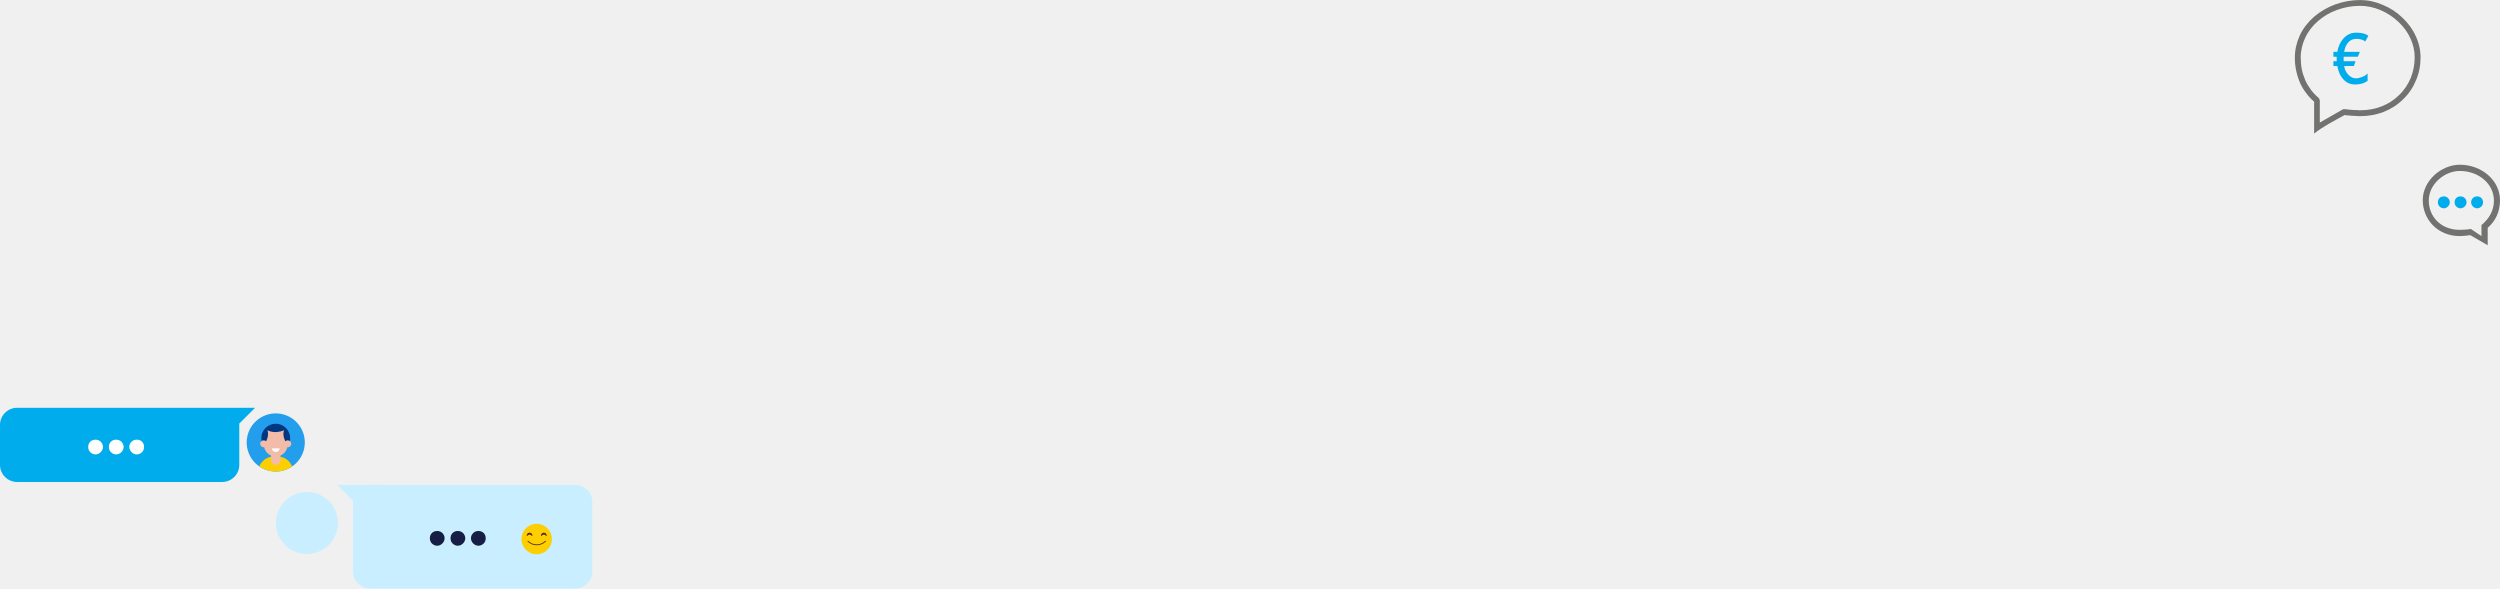
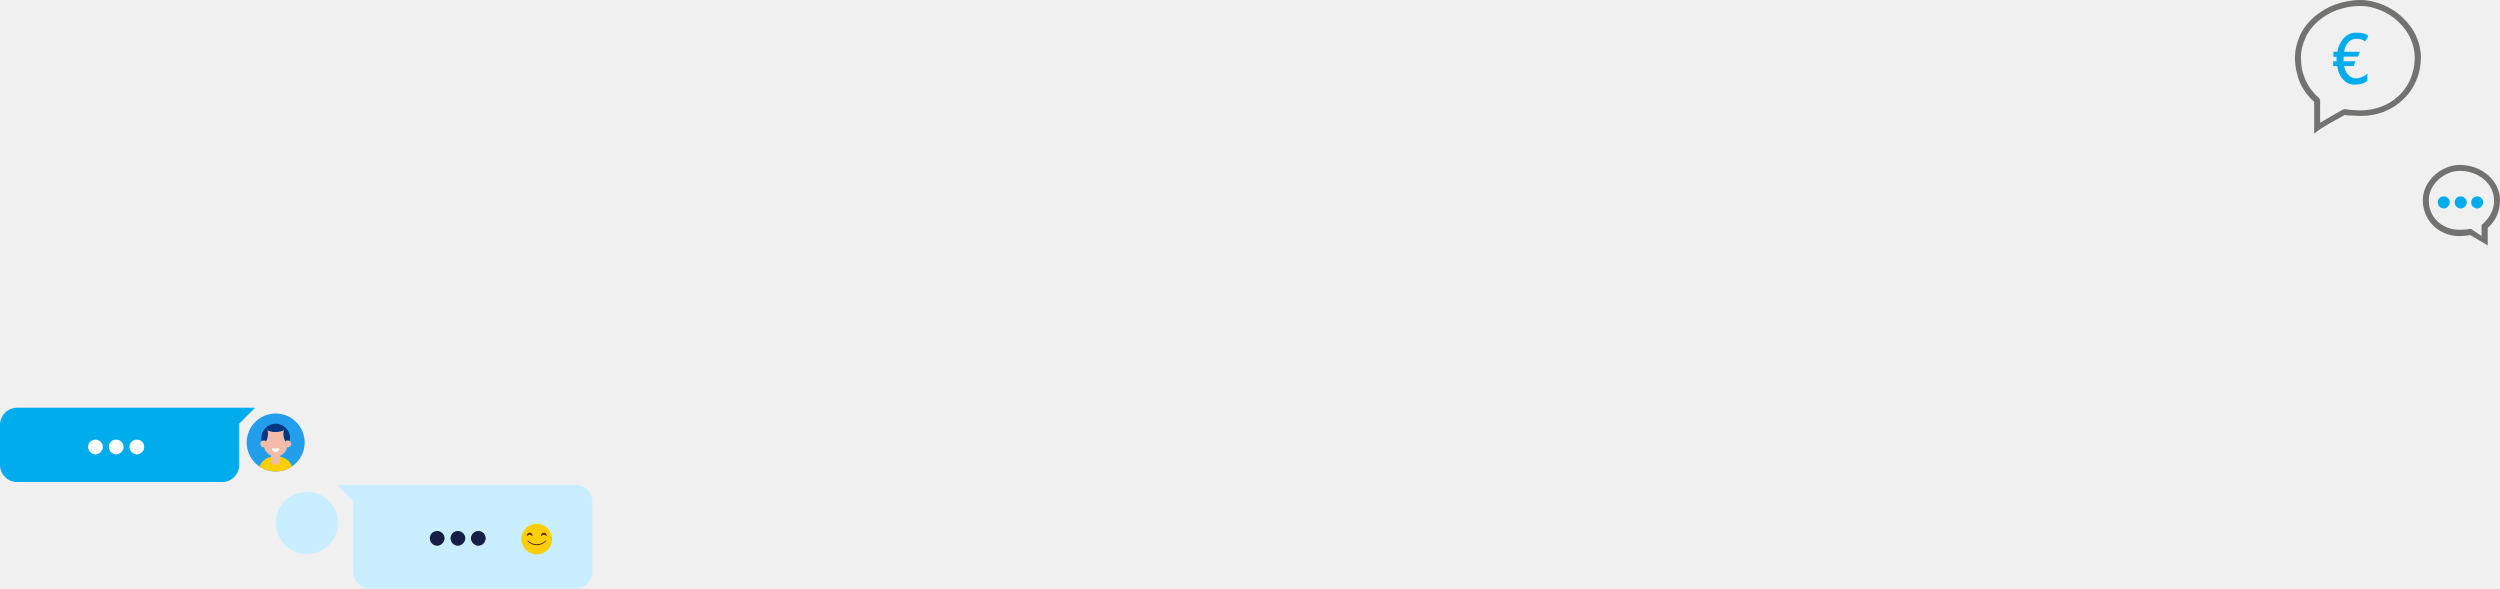
- <svg xmlns="http://www.w3.org/2000/svg" id="uuid-45bd0d86-4a8c-48ed-9a42-6fce2023fca1" data-name="Layer 1" viewBox="0 0 1302.34 306.58">
-   <defs>
-     <style>
-       .uuid-1aa4c71f-ba92-4fb3-a423-ce0433a19614 {
-         fill: #171e46;
-       }
- 
-       .uuid-1aa4c71f-ba92-4fb3-a423-ce0433a19614, .uuid-0b4bc7ff-4699-48ba-81fa-eb1b8aeb0317, .uuid-396f5982-b0ef-4814-9b57-ac94b1c93e0d, .uuid-d795ef0c-12eb-4bc2-a802-3e05f0e16390, .uuid-2f7ac946-392d-4434-a4b6-04c250042bf5, .uuid-6b11b132-1544-444c-b63b-a26d4ff2ae10, .uuid-c4e39462-10dc-4ce4-b80b-d6612d62b600, .uuid-33f74f7f-9e57-49cb-8e93-f9680ad89bff, .uuid-4dcb1b11-70a4-4567-a96c-3ea7869d8dd4, .uuid-b74dbb8a-c9f7-4caf-bdff-ef191f670130, .uuid-94b11ae6-6d49-4f70-a8f1-c5a3459b2240, .uuid-62723711-2181-4f57-b416-b8a9eeec285e, .uuid-fdd70e68-8597-49e1-88fb-c6fd0ec4c7a6, .uuid-5f2ee9ea-d387-43ae-b1e3-c2a13525ad3b {
-         stroke-width: 0px;
-       }
- 
-       .uuid-1aa4c71f-ba92-4fb3-a423-ce0433a19614, .uuid-4dcb1b11-70a4-4567-a96c-3ea7869d8dd4, .uuid-b74dbb8a-c9f7-4caf-bdff-ef191f670130, .uuid-5f2ee9ea-d387-43ae-b1e3-c2a13525ad3b {
-         fill-rule: evenodd;
-       }
- 
-       .uuid-0b4bc7ff-4699-48ba-81fa-eb1b8aeb0317, .uuid-4dcb1b11-70a4-4567-a96c-3ea7869d8dd4 {
-         fill: #727270;
-       }
- 
-       .uuid-396f5982-b0ef-4814-9b57-ac94b1c93e0d {
-         fill: none;
-       }
- 
-       .uuid-4dd97ccd-4e01-4b3c-b6d8-c593c71db41e {
-         clip-path: url(#uuid-59065c50-716c-4529-a663-ab2b93453399);
-       }
- 
-       .uuid-d795ef0c-12eb-4bc2-a802-3e05f0e16390 {
-         fill: #fdcf00;
-       }
- 
-       .uuid-2f7ac946-392d-4434-a4b6-04c250042bf5 {
-         fill: #013780;
-       }
- 
-       .uuid-6b11b132-1544-444c-b63b-a26d4ff2ae10 {
-         fill: #c9eeff;
-       }
- 
-       .uuid-c4e39462-10dc-4ce4-b80b-d6612d62b600 {
-         fill: #239eed;
-       }
- 
-       .uuid-33f74f7f-9e57-49cb-8e93-f9680ad89bff {
-         fill: #f2bca9;
-       }
- 
-       .uuid-b74dbb8a-c9f7-4caf-bdff-ef191f670130, .uuid-94b11ae6-6d49-4f70-a8f1-c5a3459b2240 {
-         fill: #fff;
-       }
- 
-       .uuid-62723711-2181-4f57-b416-b8a9eeec285e, .uuid-5f2ee9ea-d387-43ae-b1e3-c2a13525ad3b {
-         fill: #01aced;
-       }
- 
-       .uuid-fdd70e68-8597-49e1-88fb-c6fd0ec4c7a6 {
-         fill: #5b2410;
-       }
-     </style>
-     <clipPath id="uuid-59065c50-716c-4529-a663-ab2b93453399">
-       <circle class="uuid-396f5982-b0ef-4814-9b57-ac94b1c93e0d" cx="143.64" cy="230.49" r="15.14" transform="translate(-113.51 317.84) rotate(-76.83)" />
-     </clipPath>
-   </defs>
+ <svg xmlns="http://www.w3.org/2000/svg" xmlns:xlink="http://www.w3.org/1999/xlink" version="1.1" id="uuid-45bd0d86-4a8c-48ed-9a42-6fce2023fca1" x="0px" y="0px" viewBox="0 0 1302.3 306.6" style="enable-background:new 0 0 1302.3 306.6;" xml:space="preserve">
+   <style type="text/css">
+ 	.st0{fill:#C9EEFF;}
+ 	.st1{fill:#FDCF00;}
+ 	.st2{fill:#5B2410;}
+ 	.st3{fill:#01ACED;}
+ 	.st4{fill:#239EED;}
+ 	.st5{clip-path:url(#SVGID_00000080898507931109499240000015679737374146050458_);}
+ 	.st6{fill:#013780;}
+ 	.st7{fill:#F2BCA9;}
+ 	.st8{fill:#FFFFFF;}
+ 	.st9{fill-rule:evenodd;clip-rule:evenodd;fill:#FFFFFF;}
+ 	.st10{fill-rule:evenodd;clip-rule:evenodd;fill:#171E46;}
+ 	.st11{fill-rule:evenodd;clip-rule:evenodd;fill:#01ACED;}
+ 	.st12{fill-rule:evenodd;clip-rule:evenodd;fill:#727270;}
+ 	.st13{fill:#727270;}
+ </style>
  <g>
    <g>
-       <rect class="uuid-6b11b132-1544-444c-b63b-a26d4ff2ae10" x="183.91" y="252.58" width="124.65" height="54" rx="8.9" ry="8.9" />
-       <polygon class="uuid-6b11b132-1544-444c-b63b-a26d4ff2ae10" points="175.68 252.58 197.53 252.58 187.98 264.88 175.68 252.58" />
+       <path class="st0" d="M192.8,252.6h106.9c4.9,0,8.9,4,8.9,8.9v36.2c0,4.9-4,8.9-8.9,8.9H192.8c-4.9,0-8.9-4-8.9-8.9v-36.2    C183.9,256.6,187.9,252.6,192.8,252.6z" />
+       <polygon class="st0" points="175.7,252.6 197.5,252.6 188,264.9   " />
      <g>
-         <circle class="uuid-d795ef0c-12eb-4bc2-a802-3e05f0e16390" cx="279.58" cy="280.82" r="7.95" transform="translate(-58.18 488.05) rotate(-76.66)" />
+         <circle class="st1" cx="279.6" cy="280.8" r="8" />
        <g>
-           <path class="uuid-fdd70e68-8597-49e1-88fb-c6fd0ec4c7a6" d="M277.35,278.97c0,.82-.66-.5-1.48-.5s-1.48,1.32-1.48.5.66-1.48,1.48-1.48,1.48.66,1.48,1.48Z" />
-           <path class="uuid-fdd70e68-8597-49e1-88fb-c6fd0ec4c7a6" d="M284.78,278.97c0,.82-.66-.5-1.48-.5s-1.48,1.32-1.48.5.66-1.48,1.48-1.48,1.48.66,1.48,1.48Z" />
+           <path class="st2" d="M277.4,279c0,0.8-0.7-0.5-1.5-0.5s-1.5,1.3-1.5,0.5s0.7-1.5,1.5-1.5S277.4,278.1,277.4,279z" />
+           <path class="st2" d="M284.8,279c0,0.8-0.7-0.5-1.5-0.5s-1.5,1.3-1.5,0.5s0.7-1.5,1.5-1.5S284.8,278.1,284.8,279z" />
        </g>
-         <path class="uuid-fdd70e68-8597-49e1-88fb-c6fd0ec4c7a6" d="M279.58,284.04c-1.71,0-3.43-.65-4.73-1.96-.08-.08-.08-.22,0-.31.08-.08.22-.08.31,0,2.44,2.44,6.41,2.44,8.85,0,.08-.08.22-.08.31,0s.08.22,0,.31c-1.3,1.3-3.02,1.96-4.73,1.96Z" />
+         <path class="st2" d="M279.6,284c-1.7,0-3.4-0.6-4.7-2c-0.1-0.1-0.1-0.2,0-0.3c0.1-0.1,0.2-0.1,0.3,0c2.4,2.4,6.4,2.4,8.9,0     c0.1-0.1,0.2-0.1,0.3,0s0.1,0.2,0,0.3C283,283.4,281.3,284,279.6,284L279.6,284z" />
      </g>
    </g>
-     <path class="uuid-62723711-2181-4f57-b416-b8a9eeec285e" d="M132.89,212.43H8.9c-4.9,0-8.9,4.01-8.9,8.9v20.85c0,4.9,4.01,8.9,8.9,8.9h106.85c4.9,0,8.9-4.01,8.9-8.9v-20.85c0-.22-.02-.43-.03-.64l8.26-8.26Z" />
-     <circle class="uuid-6b11b132-1544-444c-b63b-a26d4ff2ae10" cx="159.91" cy="272.42" r="16.16" transform="translate(-57.83 43.57) rotate(-13.16)" />
+     <path class="st3" d="M132.9,212.4H8.9c-4.9,0-8.9,4-8.9,8.9v20.9c0,4.9,4,8.9,8.9,8.9h106.8c4.9,0,8.9-4,8.9-8.9v-20.9   c0-0.2,0-0.4,0-0.6L132.9,212.4L132.9,212.4z" />
+     <circle class="st0" cx="159.9" cy="272.4" r="16.2" />
    <g>
-       <circle class="uuid-c4e39462-10dc-4ce4-b80b-d6612d62b600" cx="143.64" cy="230.49" r="15.14" transform="translate(-113.51 317.84) rotate(-76.83)" />
-       <g class="uuid-4dd97ccd-4e01-4b3c-b6d8-c593c71db41e">
-         <g>
-           <path class="uuid-2f7ac946-392d-4434-a4b6-04c250042bf5" d="M151.14,228.24c0,4.14-3.36,7.5-7.51,7.5s-7.5-3.36-7.5-7.5,3.36-7.51,7.5-7.51,7.51,3.36,7.51,7.51Z" />
-           <path class="uuid-d795ef0c-12eb-4bc2-a802-3e05f0e16390" d="M144.81,237.87h-2.34c-4.34,0-7.85,3.51-7.85,7.85v5.49h18.04v-5.49c0-4.34-3.51-7.85-7.85-7.85Z" />
-           <path class="uuid-33f74f7f-9e57-49cb-8e93-f9680ad89bff" d="M147.98,224.1c-5.1,2.24-8.68,0-8.68,0,.54,1.51.69,4.03-1.69,7.5-.06,0-.12.01-.18.02.01,3.42,2.79,6.2,6.21,6.2h0c3.43,0,6.2-2.77,6.21-6.2-.06,0-.12-.01-.18-.02-2.38-3.47-2.24-5.99-1.69-7.5Z" />
-           <path class="uuid-33f74f7f-9e57-49cb-8e93-f9680ad89bff" d="M141.22,234.5v5.31c0,1.34,1.08,2.42,2.42,2.42s2.42-1.08,2.42-2.42v-5.31h-4.84Z" />
-           <path class="uuid-94b11ae6-6d49-4f70-a8f1-c5a3459b2240" d="M141.6,233.59c.09,1.05.97,1.88,2.04,1.88s1.95-.83,2.04-1.88h-4.09Z" />
+       <circle class="st4" cx="143.6" cy="230.5" r="15.1" />
+       <g>
+         <defs>
+           <circle id="SVGID_1_" cx="143.6" cy="230.5" r="15.1" />
+         </defs>
+         <clipPath id="SVGID_00000088127489682545642300000007738982092346867642_">
+           <use xlink:href="#SVGID_1_" style="overflow:visible;" />
+         </clipPath>
+         <g style="clip-path:url(#SVGID_00000088127489682545642300000007738982092346867642_);">
          <g>
-             <path class="uuid-33f74f7f-9e57-49cb-8e93-f9680ad89bff" d="M139.18,231.2c0,1-.81,1.82-1.82,1.82s-1.82-.81-1.82-1.82.81-1.82,1.82-1.82,1.82.81,1.82,1.82Z" />
-             <path class="uuid-33f74f7f-9e57-49cb-8e93-f9680ad89bff" d="M151.73,231.2c0,1-.81,1.82-1.82,1.82s-1.82-.81-1.82-1.82.81-1.82,1.82-1.82,1.82.81,1.82,1.82Z" />
+             <path class="st6" d="M151.1,228.2c0,4.1-3.4,7.5-7.5,7.5s-7.5-3.4-7.5-7.5s3.4-7.5,7.5-7.5S151.1,224.1,151.1,228.2z" />
+             <path class="st1" d="M144.8,237.9h-2.3c-4.3,0-7.9,3.5-7.9,7.9v5.5h18v-5.5C152.7,241.4,149.2,237.9,144.8,237.9z" />
+             <path class="st7" d="M148,224.1c-5.1,2.2-8.7,0-8.7,0c0.5,1.5,0.7,4-1.7,7.5c-0.1,0-0.1,0-0.2,0c0,3.4,2.8,6.2,6.2,6.2l0,0       c3.4,0,6.2-2.8,6.2-6.2c-0.1,0-0.1,0-0.2,0C147.3,228.1,147.4,225.6,148,224.1L148,224.1z" />
+             <path class="st7" d="M141.2,234.5v5.3c0,1.3,1.1,2.4,2.4,2.4s2.4-1.1,2.4-2.4v-5.3H141.2z" />
+             <path class="st8" d="M141.6,233.6c0.1,1.1,1,1.9,2,1.9s1.9-0.8,2-1.9H141.6L141.6,233.6z" />
+             <g>
+               <path class="st7" d="M139.2,231.2c0,1-0.8,1.8-1.8,1.8s-1.8-0.8-1.8-1.8s0.8-1.8,1.8-1.8S139.2,230.2,139.2,231.2z" />
+               <path class="st7" d="M151.7,231.2c0,1-0.8,1.8-1.8,1.8s-1.8-0.8-1.8-1.8s0.8-1.8,1.8-1.8S151.7,230.2,151.7,231.2z" />
+             </g>
          </g>
        </g>
      </g>
    </g>
    <g>
-       <path class="uuid-b74dbb8a-c9f7-4caf-bdff-ef191f670130" d="M49.85,229.04c.95,0,1.9.35,2.61,1.06h0c.71.71,1.18,1.66,1.18,2.72s-.47,2.01-1.18,2.72h0c-.71.71-1.66,1.18-2.61,1.18-1.18,0-2.13-.47-2.84-1.18h0c-.71-.71-1.06-1.66-1.06-2.72s.35-2.01,1.06-2.72h0c.71-.71,1.66-1.06,2.84-1.06h0Z" />
-       <path class="uuid-b74dbb8a-c9f7-4caf-bdff-ef191f670130" d="M71.27,229.04c1.06,0,2.01.35,2.72,1.06h0c.71.71,1.06,1.66,1.06,2.72s-.35,2.01-1.06,2.72h0c-.71.71-1.66,1.18-2.72,1.18s-2.02-.47-2.73-1.18h0c-.71-.71-1.18-1.66-1.18-2.72s.47-2.01,1.18-2.72h0c.71-.71,1.66-1.06,2.73-1.06h0Z" />
-       <path class="uuid-b74dbb8a-c9f7-4caf-bdff-ef191f670130" d="M60.5,229.04c1.06,0,2.01.35,2.72,1.06h0c.71.71,1.18,1.66,1.18,2.72s-.47,2.01-1.18,2.72h0c-.71.71-1.66,1.18-2.72,1.18s-2.01-.47-2.72-1.18c-.71-.71-1.06-1.66-1.06-2.72s.36-2.01,1.06-2.72h0c.71-.71,1.66-1.06,2.72-1.06h0Z" />
+       <path class="st9" d="M49.8,229c1,0,1.9,0.4,2.6,1.1l0,0c0.7,0.7,1.2,1.7,1.2,2.7s-0.5,2-1.2,2.7l0,0c-0.7,0.7-1.7,1.2-2.6,1.2    c-1.2,0-2.1-0.5-2.8-1.2l0,0c-0.7-0.7-1.1-1.7-1.1-2.7s0.3-2,1.1-2.7l0,0C47.7,229.4,48.7,229,49.8,229L49.8,229z" />
+       <path class="st9" d="M71.3,229c1.1,0,2,0.4,2.7,1.1l0,0c0.7,0.7,1.1,1.7,1.1,2.7s-0.3,2-1.1,2.7l0,0c-0.7,0.7-1.7,1.2-2.7,1.2    s-2-0.5-2.7-1.2l0,0c-0.7-0.7-1.2-1.7-1.2-2.7s0.5-2,1.2-2.7l0,0C69.2,229.4,70.2,229,71.3,229L71.3,229z" />
+       <path class="st9" d="M60.5,229c1.1,0,2,0.4,2.7,1.1l0,0c0.7,0.7,1.2,1.7,1.2,2.7s-0.5,2-1.2,2.7l0,0c-0.7,0.7-1.7,1.2-2.7,1.2    s-2-0.5-2.7-1.2c-0.7-0.7-1.1-1.7-1.1-2.7s0.4-2,1.1-2.7l0,0C58.5,229.4,59.4,229,60.5,229L60.5,229z" />
    </g>
    <g>
-       <path class="uuid-1aa4c71f-ba92-4fb3-a423-ce0433a19614" d="M227.83,276.61c.95,0,1.9.35,2.61,1.06h0c.71.71,1.18,1.66,1.18,2.72s-.47,2.01-1.18,2.72h0c-.71.71-1.66,1.18-2.61,1.18-1.18,0-2.13-.47-2.84-1.18h0c-.71-.71-1.06-1.66-1.06-2.72s.35-2.01,1.06-2.72h0c.71-.71,1.66-1.06,2.84-1.06h0Z" />
-       <path class="uuid-1aa4c71f-ba92-4fb3-a423-ce0433a19614" d="M249.25,276.61c1.06,0,2.01.35,2.72,1.06h0c.71.71,1.06,1.66,1.06,2.72s-.35,2.01-1.06,2.72h0c-.71.71-1.66,1.18-2.72,1.18s-2.02-.47-2.73-1.18h0c-.71-.71-1.18-1.66-1.18-2.72s.47-2.01,1.18-2.72h0c.71-.71,1.66-1.06,2.73-1.06h0Z" />
-       <path class="uuid-1aa4c71f-ba92-4fb3-a423-ce0433a19614" d="M238.48,276.61c1.06,0,2.01.35,2.72,1.06h0c.71.71,1.18,1.66,1.18,2.72s-.47,2.01-1.18,2.72h0c-.71.71-1.66,1.18-2.72,1.18s-2.01-.47-2.72-1.18c-.71-.71-1.06-1.66-1.06-2.72s.36-2.01,1.06-2.72h0c.71-.71,1.66-1.06,2.72-1.06h0Z" />
+       <path class="st10" d="M227.8,276.6c0.9,0,1.9,0.4,2.6,1.1l0,0c0.7,0.7,1.2,1.7,1.2,2.7s-0.5,2-1.2,2.7l0,0    c-0.7,0.7-1.7,1.2-2.6,1.2c-1.2,0-2.1-0.5-2.8-1.2l0,0c-0.7-0.7-1.1-1.7-1.1-2.7s0.4-2,1.1-2.7l0,0    C225.7,277,226.7,276.6,227.8,276.6L227.8,276.6z" />
+       <path class="st10" d="M249.2,276.6c1.1,0,2,0.4,2.7,1.1l0,0c0.7,0.7,1.1,1.7,1.1,2.7s-0.4,2-1.1,2.7l0,0c-0.7,0.7-1.7,1.2-2.7,1.2    s-2-0.5-2.7-1.2l0,0c-0.7-0.7-1.2-1.7-1.2-2.7s0.5-2,1.2-2.7l0,0C247.2,277,248.2,276.6,249.2,276.6L249.2,276.6z" />
+       <path class="st10" d="M238.5,276.6c1.1,0,2,0.4,2.7,1.1l0,0c0.7,0.7,1.2,1.7,1.2,2.7s-0.5,2-1.2,2.7l0,0c-0.7,0.7-1.7,1.2-2.7,1.2    s-2-0.5-2.7-1.2s-1.1-1.7-1.1-2.7s0.4-2,1.1-2.7l0,0C236.5,277,237.4,276.6,238.5,276.6L238.5,276.6z" />
    </g>
  </g>
  <g>
    <g>
      <g>
-         <path class="uuid-5f2ee9ea-d387-43ae-b1e3-c2a13525ad3b" d="M1273.14,102.3c.76,0,1.53.29,2.1.86h0c.57.57.95,1.34.95,2.2s-.38,1.62-.95,2.2h0c-.57.57-1.34.96-2.1.96-.96,0-1.72-.38-2.3-.96h0c-.57-.57-.86-1.34-.86-2.2s.29-1.63.86-2.2h0c.58-.57,1.34-.86,2.3-.86h0Z" />
-         <path class="uuid-5f2ee9ea-d387-43ae-b1e3-c2a13525ad3b" d="M1290.44,102.3c.86,0,1.62.29,2.2.86h0c.57.57.86,1.34.86,2.2s-.29,1.62-.86,2.2h0c-.58.57-1.34.96-2.2.96s-1.63-.38-2.2-.96h0c-.57-.57-.95-1.34-.95-2.2s.38-1.63.95-2.2h0c.57-.57,1.34-.86,2.2-.86h0Z" />
-         <path class="uuid-5f2ee9ea-d387-43ae-b1e3-c2a13525ad3b" d="M1281.75,102.3c.86,0,1.62.29,2.2.86h0c.57.57.96,1.34.96,2.2s-.38,1.62-.96,2.2h0c-.57.57-1.34.96-2.2.96s-1.63-.38-2.2-.96c-.57-.57-.86-1.34-.86-2.2s.29-1.63.86-2.2h0c.57-.57,1.34-.86,2.2-.86h0Z" />
+         <path class="st11" d="M1273.1,102.3c0.8,0,1.5,0.3,2.1,0.9l0,0c0.6,0.6,0.9,1.3,0.9,2.2s-0.4,1.6-0.9,2.2l0,0     c-0.6,0.6-1.3,1-2.1,1c-1,0-1.7-0.4-2.3-1l0,0c-0.6-0.6-0.9-1.3-0.9-2.2s0.3-1.6,0.9-2.2l0,0     C1271.4,102.6,1272.2,102.3,1273.1,102.3L1273.1,102.3z" />
+         <path class="st11" d="M1290.4,102.3c0.9,0,1.6,0.3,2.2,0.9l0,0c0.6,0.6,0.9,1.3,0.9,2.2s-0.3,1.6-0.9,2.2l0,0     c-0.6,0.6-1.3,1-2.2,1s-1.6-0.4-2.2-1l0,0c-0.6-0.6-0.9-1.3-0.9-2.2s0.4-1.6,0.9-2.2l0,0C1288.8,102.6,1289.6,102.3,1290.4,102.3     L1290.4,102.3z" />
+         <path class="st11" d="M1281.8,102.3c0.9,0,1.6,0.3,2.2,0.9l0,0c0.6,0.6,1,1.3,1,2.2s-0.4,1.6-1,2.2l0,0c-0.6,0.6-1.3,1-2.2,1     s-1.6-0.4-2.2-1c-0.6-0.6-0.9-1.3-0.9-2.2s0.3-1.6,0.9-2.2l0,0C1280.1,102.6,1280.9,102.3,1281.8,102.3L1281.8,102.3z" />
      </g>
-       <path class="uuid-4dcb1b11-70a4-4567-a96c-3ea7869d8dd4" d="M1295.93,127.77v-9.08c4.21-3.63,6.41-8.6,6.41-14.43,0-10.13-9.37-18.45-20.93-18.45-9.65,0-19.31,8.32-19.31,18.45,0,10.04,7.74,18.73,19.31,18.73,1.34,0,4.21-.29,5.45-.48l9.08,5.26ZM1299.18,104.45c0,5.35-2.58,9.56-6.5,12.81v5.73s-5.55-3.73-5.55-3.73c-1.34.29-4.3.48-5.74.48-9.84,0-16.15-6.88-16.15-15.29,0-8.51,8.12-15.39,16.15-15.39,10.04,0,17.78,6.88,17.78,15.39h0Z" />
+       <path class="st12" d="M1295.9,127.8v-9.1c4.2-3.6,6.4-8.6,6.4-14.4c0-10.1-9.4-18.4-20.9-18.4c-9.7,0-19.3,8.3-19.3,18.4    c0,10,7.7,18.7,19.3,18.7c1.3,0,4.2-0.3,5.4-0.5L1295.9,127.8L1295.9,127.8z M1299.2,104.4c0,5.3-2.6,9.6-6.5,12.8v5.7l-5.6-3.7    c-1.3,0.3-4.3,0.5-5.7,0.5c-9.8,0-16.2-6.9-16.2-15.3c0-8.5,8.1-15.4,16.2-15.4C1291.4,89.1,1299.2,95.9,1299.2,104.4    L1299.2,104.4L1299.2,104.4z" />
    </g>
    <g>
-       <path class="uuid-0b4bc7ff-4699-48ba-81fa-eb1b8aeb0317" d="M1222.91,60.12l-1.53-.19c-5.45,3.06-11.09,5.83-15.87,9.65v-16.63c-1.53-1.24-2.87-2.77-4.01-4.3-1.34-1.72-2.49-3.54-3.35-5.54h0c-.86-2.01-1.53-4.11-2.01-6.4h0c-.48-2.2-.67-4.4-.67-6.79,0-4.01.96-7.93,2.58-11.47,1.72-3.73,4.3-6.98,7.46-9.75h0c3.15-2.68,6.88-4.87,10.99-6.4,4.02-1.43,8.41-2.29,13-2.29,3.92,0,7.93.86,11.66,2.48,3.82,1.53,7.36,3.82,10.32,6.69,2.96,2.77,5.36,6.02,6.98,9.65,1.63,3.44,2.49,7.26,2.49,11.09,0,4.2-.76,8.31-2.39,11.95-1.53,3.73-3.82,7.17-6.79,9.94-2.77,2.77-6.21,4.97-10.04,6.5-3.73,1.43-7.84,2.2-12.23,2.2-.57,0-1.24,0-2.01-.1-.86,0-1.62-.1-2.39-.1-.67-.09-1.44-.19-2.2-.19h0ZM1223.11,57.06c.67.1,1.44.1,2.2.19h0c.86.09,1.72.09,2.39.09.67.1,1.24.1,1.81.1,4.01,0,7.74-.67,11.09-2.01,3.54-1.34,6.6-3.35,9.08-5.83,2.67-2.48,4.68-5.54,6.12-8.89,1.34-3.35,2.1-6.98,2.1-10.8,0-3.44-.76-6.79-2.2-9.85-1.43-3.25-3.63-6.21-6.31-8.7h0c-2.68-2.58-5.93-4.68-9.37-6.12h0c-3.35-1.43-6.98-2.2-10.51-2.2-4.3,0-8.31.77-11.95,2.1-3.82,1.34-7.17,3.35-10.04,5.83-2.87,2.48-5.16,5.45-6.69,8.79-1.43,3.06-2.3,6.5-2.3,10.13,0,2.2.19,4.3.58,6.31.38,1.91,1.05,3.82,1.81,5.64h0c.76,1.72,1.82,3.44,2.96,4.97,1.15,1.53,2.58,3.06,4.11,4.3l.1.1v.1l.38.96h0v11.57l11.85-6.79.1-.1h0l.86-.1c.48,0,1.15.1,1.81.19h0Z" />
-       <path class="uuid-62723711-2181-4f57-b416-b8a9eeec285e" d="M1229.33,27.03l-1.03,2.51h-7.38c-.04.44-.05.86-.05,1.27,0,.33.01.69.04,1.07h6.18l-.87,2.51h-5.04c.17,1.58.81,3.02,1.94,4.31,1.22,1.4,2.6,2.1,4.12,2.1,1.06,0,2.17-.24,3.33-.71,1.16-.47,2.1-1.09,2.8-1.84v3.87c-1.66,1.26-3.83,1.89-6.5,1.89s-4.7-.99-6.4-2.98c-1.47-1.72-2.42-3.94-2.85-6.65h-2.07v-2.51h1.75c-.06-.81-.07-1.59-.02-2.33h-1.73v-2.51h2.05c.44-2.77,1.48-5.08,3.12-6.93,1.83-2.06,4.08-3.08,6.74-3.08,2.97,0,5.07.55,6.29,1.66l-1.59,2.92c-1.2-.91-2.74-1.37-4.62-1.37s-3.29.7-4.46,2.1c-1,1.22-1.64,2.79-1.92,4.7h8.18Z" />
+       <path class="st13" d="M1222.9,60.1l-1.5-0.2c-5.4,3.1-11.1,5.8-15.9,9.7V53c-1.5-1.2-2.9-2.8-4-4.3c-1.3-1.7-2.5-3.5-3.3-5.5l0,0    c-0.9-2-1.5-4.1-2-6.4l0,0c-0.5-2.2-0.7-4.4-0.7-6.8c0-4,1-7.9,2.6-11.5c1.7-3.7,4.3-7,7.5-9.8l0,0c3.2-2.7,6.9-4.9,11-6.4    c4-1.4,8.4-2.3,13-2.3c3.9,0,7.9,0.9,11.7,2.5c3.8,1.5,7.4,3.8,10.3,6.7c3,2.8,5.4,6,7,9.6c1.6,3.4,2.5,7.3,2.5,11.1    c0,4.2-0.8,8.3-2.4,11.9c-1.5,3.7-3.8,7.2-6.8,9.9c-2.8,2.8-6.2,5-10,6.5c-3.7,1.4-7.8,2.2-12.2,2.2c-0.6,0-1.2,0-2-0.1    c-0.9,0-1.6-0.1-2.4-0.1C1224.4,60.2,1223.7,60.1,1222.9,60.1L1222.9,60.1L1222.9,60.1z M1223.1,57.1c0.7,0.1,1.4,0.1,2.2,0.2l0,0    c0.9,0.1,1.7,0.1,2.4,0.1c0.7,0.1,1.2,0.1,1.8,0.1c4,0,7.7-0.7,11.1-2c3.5-1.3,6.6-3.3,9.1-5.8c2.7-2.5,4.7-5.5,6.1-8.9    c1.3-3.3,2.1-7,2.1-10.8c0-3.4-0.8-6.8-2.2-9.9c-1.4-3.2-3.6-6.2-6.3-8.7l0,0c-2.7-2.6-5.9-4.7-9.4-6.1l0,0    c-3.3-1.4-7-2.2-10.5-2.2c-4.3,0-8.3,0.8-11.9,2.1c-3.8,1.3-7.2,3.4-10,5.8s-5.2,5.4-6.7,8.8c-1.4,3.1-2.3,6.5-2.3,10.1    c0,2.2,0.2,4.3,0.6,6.3c0.4,1.9,1.1,3.8,1.8,5.6l0,0c0.8,1.7,1.8,3.4,3,5c1.2,1.5,2.6,3.1,4.1,4.3l0.1,0.1v0.1l0.4,1l0,0v11.6    l11.8-6.8l0.1-0.1l0,0l0.9-0.1C1221.8,56.8,1222.4,56.9,1223.1,57.1L1223.1,57.1L1223.1,57.1z" />
+       <path class="st3" d="M1229.3,27l-1,2.5h-7.4c0,0.4-0.1,0.9-0.1,1.3c0,0.3,0,0.7,0,1.1h6.2l-0.9,2.5h-5c0.2,1.6,0.8,3,1.9,4.3    c1.2,1.4,2.6,2.1,4.1,2.1c1.1,0,2.2-0.2,3.3-0.7c1.2-0.5,2.1-1.1,2.8-1.8v3.9c-1.7,1.3-3.8,1.9-6.5,1.9s-4.7-1-6.4-3    c-1.5-1.7-2.4-3.9-2.8-6.7h-2.1v-2.5h1.8c-0.1-0.8-0.1-1.6,0-2.3h-1.7V27h2.1c0.4-2.8,1.5-5.1,3.1-6.9c1.8-2.1,4.1-3.1,6.7-3.1    c3,0,5.1,0.5,6.3,1.7l-1.6,2.9c-1.2-0.9-2.7-1.4-4.6-1.4s-3.3,0.7-4.5,2.1c-1,1.2-1.6,2.8-1.9,4.7L1229.3,27L1229.3,27z" />
    </g>
  </g>
</svg>
